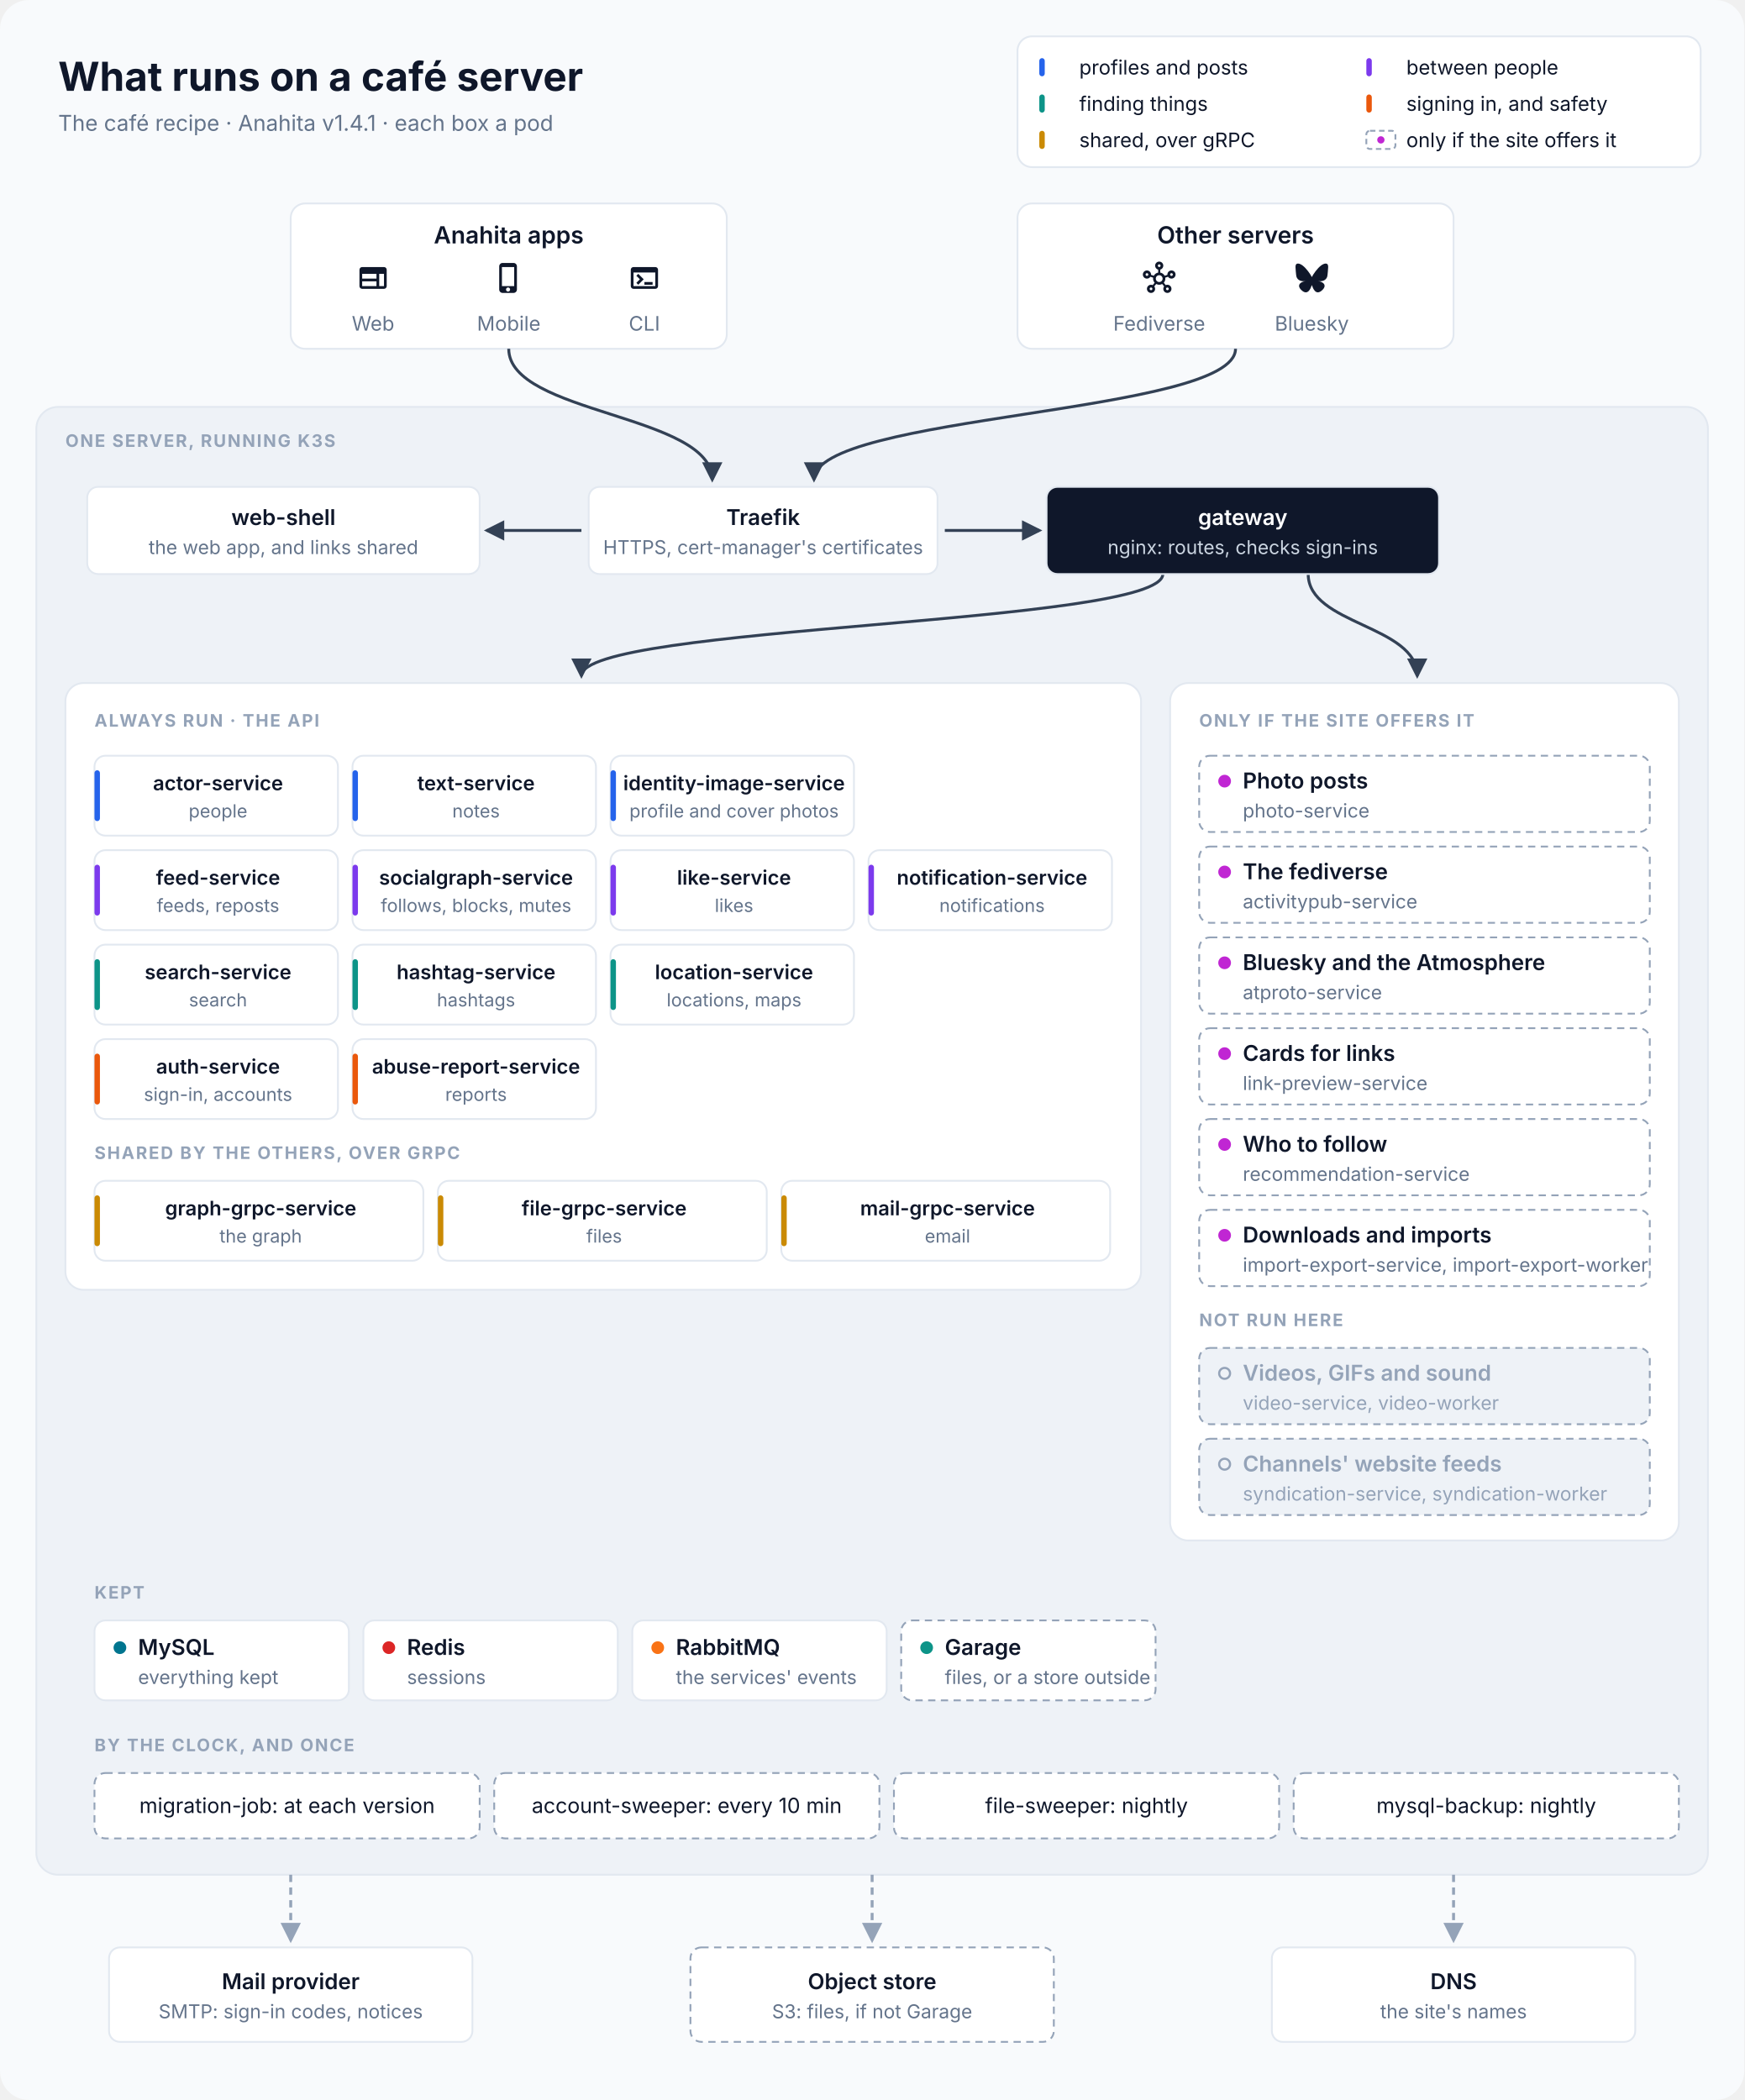
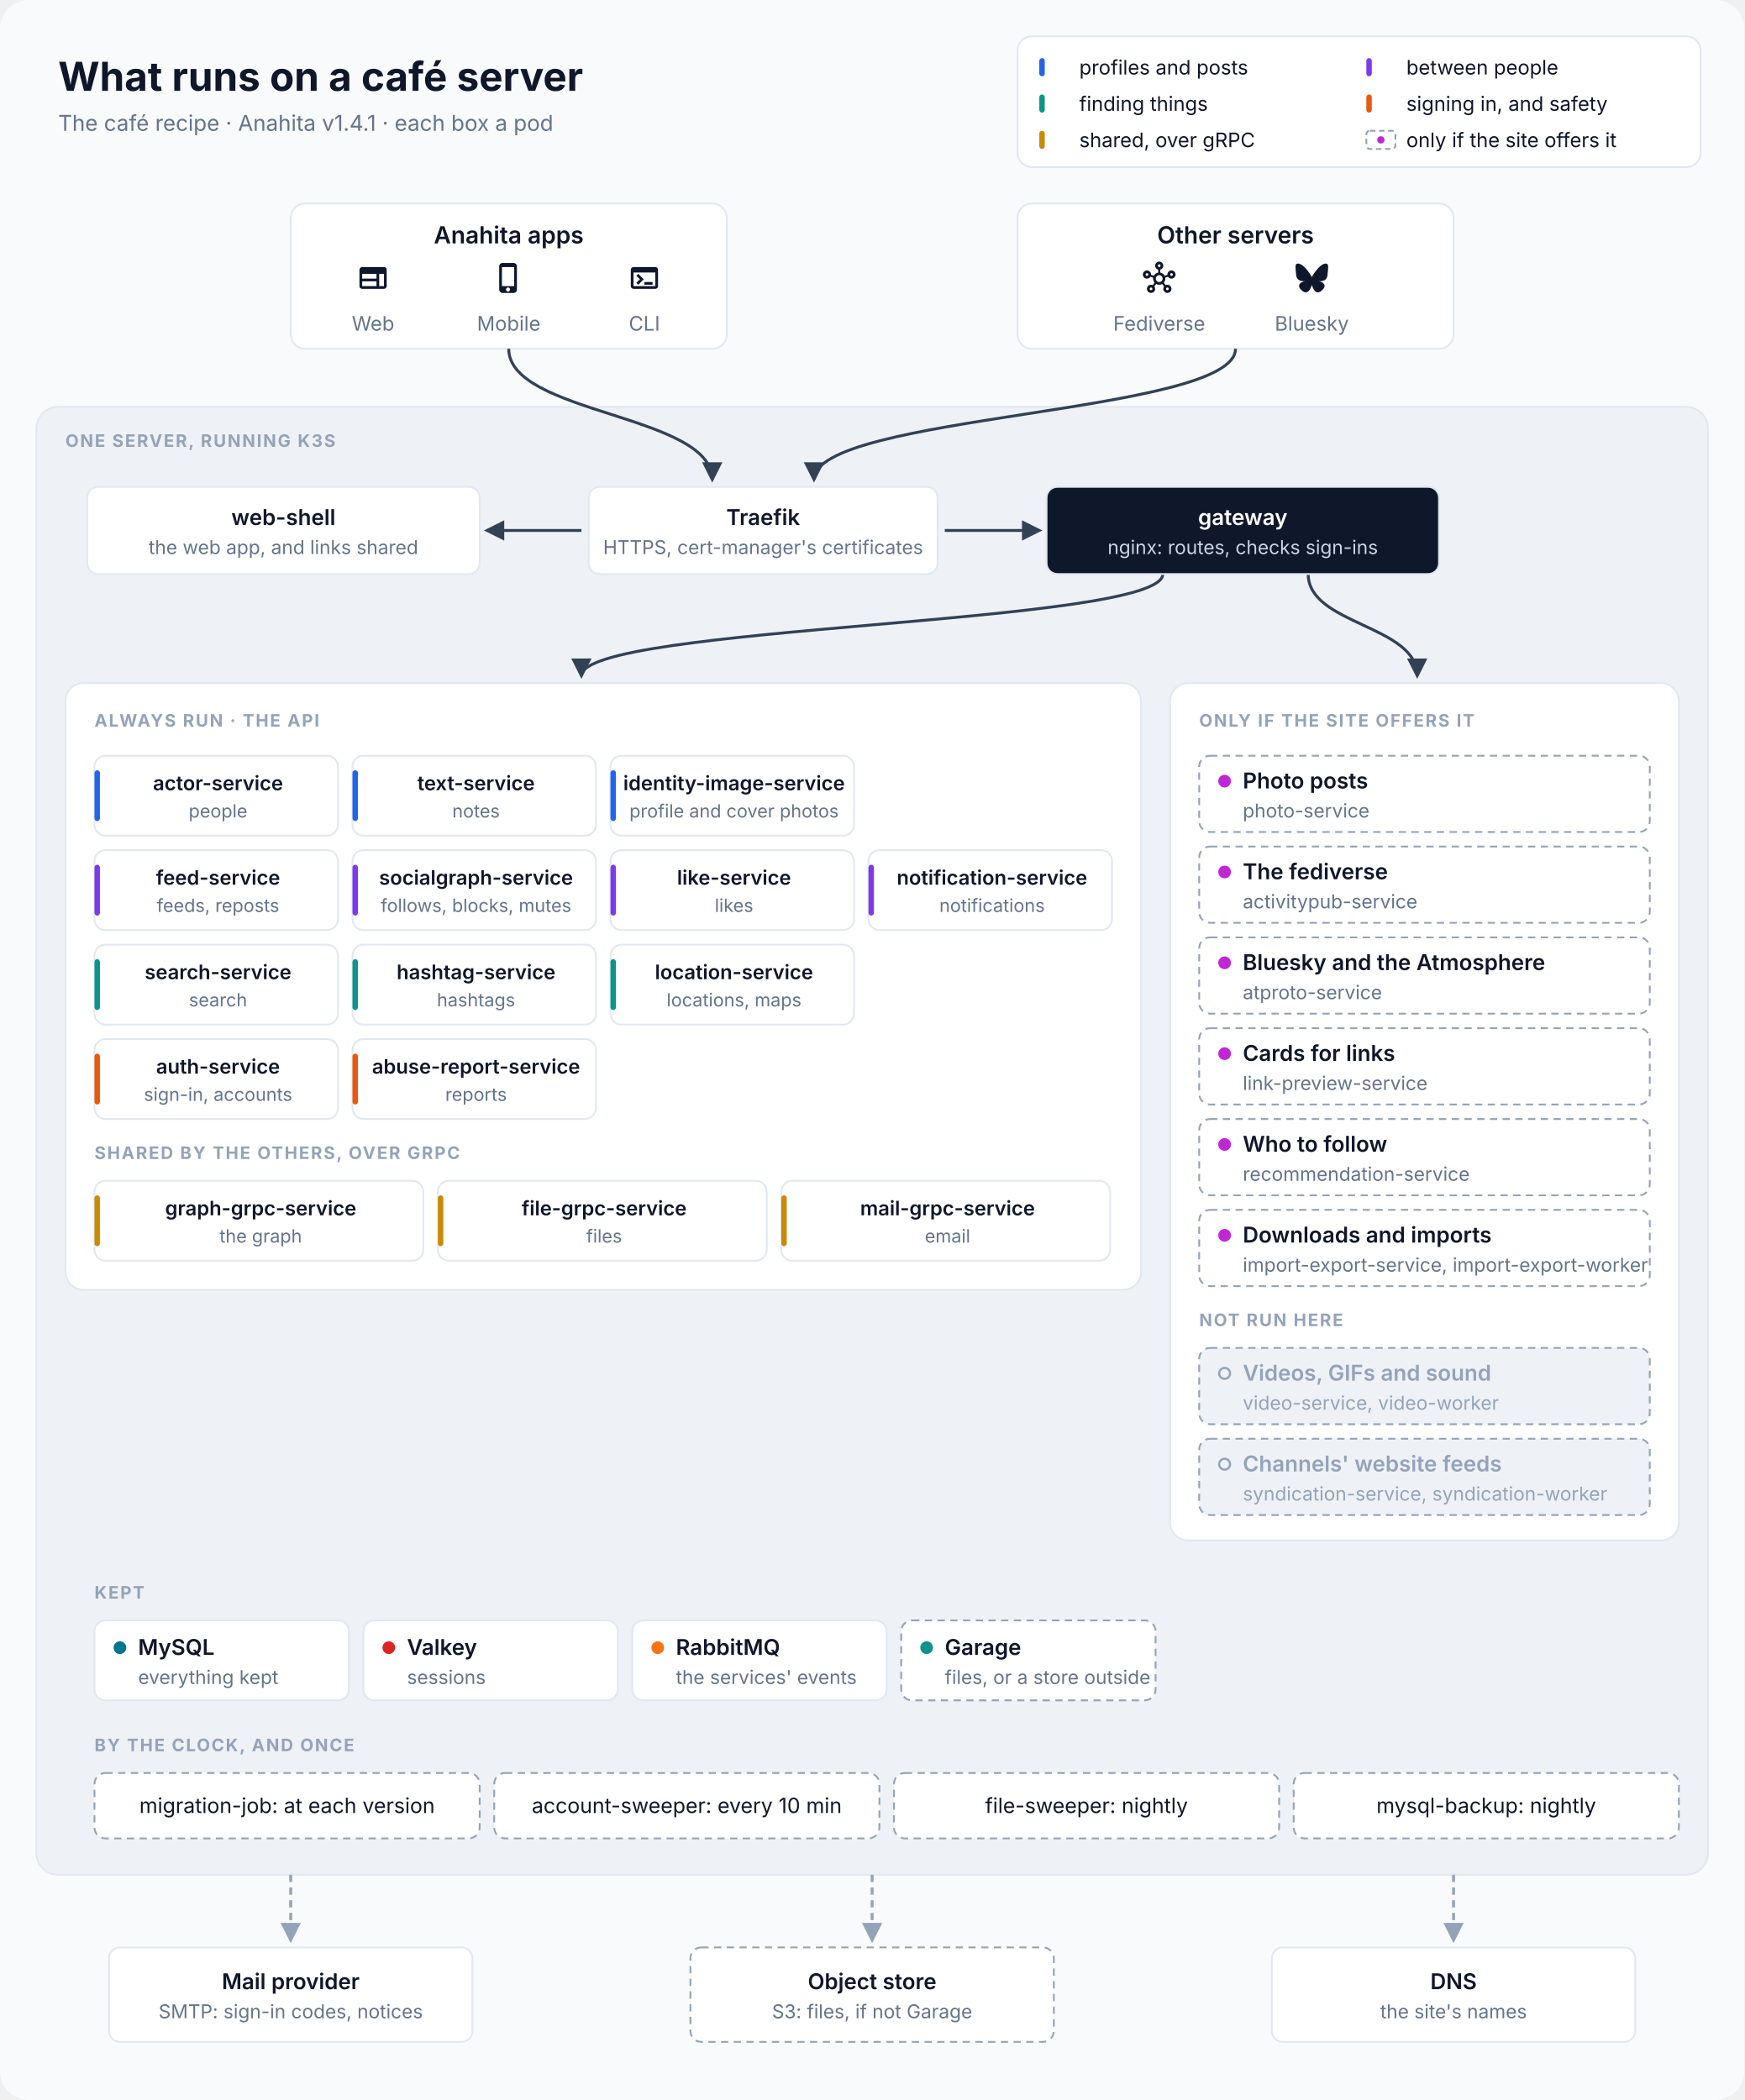
<svg xmlns="http://www.w3.org/2000/svg" viewBox="0 0 960 1156" width="960" height="1156" font-family="Inter, 'SF Pro Text', 'Segoe UI', Helvetica, Arial, sans-serif" role="img" aria-labelledby="title desc">
  <defs>
    <marker id="in" viewBox="0 0 10 10" refX="8.5" refY="5" markerWidth="7" markerHeight="7" orient="auto-start-reverse">
      <path d="M0,0 L10,5 L0,10 z" fill="#334155" />
    </marker>
    <marker id="out" viewBox="0 0 10 10" refX="8.5" refY="5" markerWidth="7" markerHeight="7" orient="auto-start-reverse">
      <path d="M0,0 L10,5 L0,10 z" fill="#94A3B8" />
    </marker>
  </defs>
  <rect width="960" height="1156" rx="16" fill="#F8FAFC" />
  <text x="32" y="50" font-size="22" fill="#0F172A" text-anchor="start" font-weight="700">What runs on a café server</text>
  <text x="32" y="72" font-size="12" fill="#64748B" text-anchor="start">The café recipe · Anahita v1.4.1 · each box a pod</text>
  <rect x="560" y="20" width="376" height="72" rx="8" fill="#FFFFFF" stroke="#E2E8F0" />
  <rect x="572" y="32" width="3" height="10" rx="1.5" fill="#2563EB" />
  <text x="594" y="41" font-size="11" fill="#0F172A" text-anchor="start">profiles and posts</text>
  <rect x="752" y="32" width="3" height="10" rx="1.5" fill="#7C3AED" />
  <text x="774" y="41" font-size="11" fill="#0F172A" text-anchor="start">between people</text>
  <rect x="572" y="52" width="3" height="10" rx="1.5" fill="#0D9488" />
  <text x="594" y="61" font-size="11" fill="#0F172A" text-anchor="start">finding things</text>
  <rect x="752" y="52" width="3" height="10" rx="1.5" fill="#EA580C" />
  <text x="774" y="61" font-size="11" fill="#0F172A" text-anchor="start">signing in, and safety</text>
  <rect x="572" y="72" width="3" height="10" rx="1.5" fill="#CA8A04" />
  <text x="594" y="81" font-size="11" fill="#0F172A" text-anchor="start">shared, over gRPC</text>
  <rect x="752" y="72" width="16" height="10" rx="2" fill="#FFFFFF" stroke="#94A3B8" stroke-dasharray="3 2" />
  <circle cx="760" cy="77" r="2" fill="#C026D3" />
  <text x="774" y="81" font-size="11" fill="#0F172A" text-anchor="start">only if the site offers it</text>
  <rect x="160" y="112" width="240" height="80" rx="8" fill="#FFFFFF" stroke="#E2E8F0" />
  <text x="280.0" y="134" font-size="13" fill="#0F172A" text-anchor="middle" font-weight="600">Anahita apps</text>
  <path transform="translate(196.333 144) scale(0.75)" d="M20 4H4c-1.1 0-1.99.9-1.99 2L2 18c0 1.1.9 2 2 2h16c1.1 0 2-.9 2-2V6c0-1.1-.9-2-2-2M4 9h10.5v3.5H4zm0 5.5h10.5V18H4zM20 18h-3.5V9H20z" fill="#0F172A" />
  <text x="205.333" y="182" font-size="11" fill="#64748B" text-anchor="middle">Web</text>
  <path transform="translate(271 144) scale(0.75)" d="M15.5 1h-8C6.12 1 5 2.12 5 3.5v17C5 21.88 6.12 23 7.5 23h8c1.38 0 2.5-1.12 2.5-2.5v-17C18 2.12 16.88 1 15.5 1m-4 21c-.83 0-1.5-.67-1.5-1.5s.67-1.5 1.5-1.5 1.5.67 1.5 1.5-.67 1.5-1.5 1.5m4.5-4H7V4h9z" fill="#0F172A" />
  <text x="280.0" y="182" font-size="11" fill="#64748B" text-anchor="middle">Mobile</text>
  <path transform="translate(345.667 144) scale(0.75)" d="M20 4H4c-1.11 0-2 .9-2 2v12c0 1.1.89 2 2 2h16c1.1 0 2-.9 2-2V6c0-1.1-.89-2-2-2m0 14H4V8h16zm-2-1h-6v-2h6zM7.5 17l-1.41-1.41L8.67 13l-2.59-2.59L7.5 9l4 4z" fill="#0F172A" />
  <text x="354.667" y="182" font-size="11" fill="#64748B" text-anchor="middle">CLI</text>
  <rect x="560" y="112" width="240" height="80" rx="8" fill="#FFFFFF" stroke="#E2E8F0" />
  <text x="680.0" y="134" font-size="13" fill="#0F172A" text-anchor="middle" font-weight="600">Other servers</text>
  <path transform="translate(629 144) scale(0.75)" d="M21 6.5c-1.66 0-3 1.34-3 3 0 .07 0 .14.01.21l-2.03.68c-.64-1.21-1.82-2.09-3.22-2.32V5.91C14.04 5.57 15 4.4 15 3c0-1.66-1.34-3-3-3S9 1.34 9 3c0 1.4.96 2.57 2.25 2.91v2.16c-1.4.23-2.58 1.11-3.22 2.32l-2.04-.68C6 9.64 6 9.57 6 9.5c0-1.66-1.34-3-3-3s-3 1.34-3 3 1.34 3 3 3c1.06 0 1.98-.55 2.52-1.37l2.03.68c-.2 1.29.17 2.66 1.09 3.69l-1.41 1.77Q6.66 17 6 17c-1.66 0-3 1.34-3 3s1.34 3 3 3 3-1.34 3-3c0-.68-.22-1.3-.6-1.8l1.41-1.77c1.36.76 3.02.75 4.37 0l1.41 1.77c-.37.5-.59 1.12-.59 1.8 0 1.66 1.34 3 3 3s3-1.34 3-3-1.34-3-3-3c-.44 0-.85.09-1.23.26l-1.41-1.77c.93-1.04 1.29-2.4 1.09-3.69l2.03-.68c.53.82 1.46 1.37 2.52 1.37 1.66 0 3-1.34 3-3S22.66 6.5 21 6.5m-18 4c-.55 0-1-.45-1-1s.45-1 1-1 1 .45 1 1-.45 1-1 1M6 21c-.55 0-1-.45-1-1s.45-1 1-1 1 .45 1 1-.45 1-1 1m5-18c0-.55.45-1 1-1s1 .45 1 1-.45 1-1 1-1-.45-1-1m1 12c-1.38 0-2.5-1.12-2.5-2.5S10.62 10 12 10s2.5 1.12 2.5 2.5S13.38 15 12 15m6 4c.55 0 1 .45 1 1s-.45 1-1 1-1-.45-1-1 .45-1 1-1m3-8.5c-.55 0-1-.45-1-1s.45-1 1-1 1 .45 1 1-.45 1-1 1" fill="#0F172A" />
  <text x="638.0" y="182" font-size="11" fill="#64748B" text-anchor="middle">Fediverse</text>
  <path transform="translate(713 144) scale(0.75)" d="M5.202 2.857C7.954 4.922 10.913 9.11 12 11.358c1.087-2.247 4.046-6.436 6.798-8.501C20.783 1.366 24 .213 24 3.883c0 .732-.42 6.156-.667 7.037-.856 3.061-3.978 3.842-6.755 3.37 4.854.826 6.089 3.562 3.422 6.299-5.065 5.196-7.28-1.304-7.847-2.97-.104-.305-.152-.448-.153-.327 0-.121-.05.022-.153.327-.568 1.666-2.782 8.166-7.847 2.97-2.667-2.737-1.432-5.473 3.422-6.3-2.777.473-5.899-.308-6.755-3.369C.42 10.04 0 4.615 0 3.883c0-3.67 3.217-2.517 5.202-1.026" fill="#0F172A" />
  <text x="722.0" y="182" font-size="11" fill="#64748B" text-anchor="middle">Bluesky</text>
  <rect x="20" y="224" width="920" height="808" rx="12" fill="#EEF2F7" stroke="#E2E8F0" />
  <text x="36" y="246" font-size="9.5" fill="#94A3B8" text-anchor="start" font-weight="700" letter-spacing="0.8">ONE SERVER, RUNNING K3S</text>
  <path d="M280 192 C280 228 392 228 392 264" stroke="#334155" stroke-width="1.6" fill="none" marker-end="url(#in)" />
  <path d="M680 192 C680 228 448 228 448 264" stroke="#334155" stroke-width="1.6" fill="none" marker-end="url(#in)" />
  <path d="M320 292 L268 292" stroke="#334155" stroke-width="1.6" fill="none" marker-end="url(#in)" />
  <path d="M520 292 L572 292" stroke="#334155" stroke-width="1.6" fill="none" marker-end="url(#in)" />
  <path d="M640 316 C640 344 320 344 320 372" stroke="#334155" stroke-width="1.6" fill="none" marker-end="url(#in)" />
  <path d="M720 316 C720 344 780 344 780 372" stroke="#334155" stroke-width="1.6" fill="none" marker-end="url(#in)" />
  <rect x="48" y="268" width="216" height="48" rx="6" fill="#FFFFFF" stroke="#E2E8F0" />
  <text x="156.0" y="289.0" font-size="12" fill="#0F172A" text-anchor="middle" font-weight="600">web-shell</text>
  <text x="156.0" y="305.0" font-size="10.5" fill="#64748B" text-anchor="middle">the web app, and links shared</text>
  <rect x="324" y="268" width="192" height="48" rx="6" fill="#FFFFFF" stroke="#E2E8F0" />
  <text x="420.0" y="289.0" font-size="12" fill="#0F172A" text-anchor="middle" font-weight="600">Traefik</text>
  <text x="420.0" y="305.0" font-size="10.5" fill="#64748B" text-anchor="middle">HTTPS, cert-manager's certificates</text>
  <rect x="576" y="268" width="216" height="48" rx="6" fill="#0F172A" stroke="#E2E8F0" />
  <text x="684.0" y="289.0" font-size="12" fill="#FFFFFF" text-anchor="middle" font-weight="600">gateway</text>
  <text x="684.0" y="305.0" font-size="10.5" fill="#CBD5E1" text-anchor="middle">nginx: routes, checks sign-ins</text>
  <rect x="36" y="376" width="592" height="334" rx="10" fill="#FFFFFF" stroke="#E2E8F0" />
  <text x="52" y="400" font-size="9.5" fill="#94A3B8" text-anchor="start" font-weight="700" letter-spacing="0.8">ALWAYS RUN · THE API</text>
  <rect x="52" y="416" width="134" height="44" rx="6" fill="#FFFFFF" stroke="#E2E8F0" />
  <rect x="52" y="424" width="3" height="28" rx="1.5" fill="#2563EB" />
  <text x="120.0" y="435" font-size="11" fill="#0F172A" text-anchor="middle" font-weight="600">actor-service</text>
  <text x="120.0" y="450" font-size="10" fill="#64748B" text-anchor="middle">people</text>
  <rect x="194" y="416" width="134" height="44" rx="6" fill="#FFFFFF" stroke="#E2E8F0" />
  <rect x="194" y="424" width="3" height="28" rx="1.5" fill="#2563EB" />
  <text x="262.0" y="435" font-size="11" fill="#0F172A" text-anchor="middle" font-weight="600">text-service</text>
  <text x="262.0" y="450" font-size="10" fill="#64748B" text-anchor="middle">notes</text>
  <rect x="336" y="416" width="134" height="44" rx="6" fill="#FFFFFF" stroke="#E2E8F0" />
  <rect x="336" y="424" width="3" height="28" rx="1.5" fill="#2563EB" />
  <text x="404.0" y="435" font-size="11" fill="#0F172A" text-anchor="middle" font-weight="600">identity-image-service</text>
  <text x="404.0" y="450" font-size="10" fill="#64748B" text-anchor="middle">profile and cover photos</text>
  <rect x="52" y="468" width="134" height="44" rx="6" fill="#FFFFFF" stroke="#E2E8F0" />
  <rect x="52" y="476" width="3" height="28" rx="1.5" fill="#7C3AED" />
  <text x="120.0" y="487" font-size="11" fill="#0F172A" text-anchor="middle" font-weight="600">feed-service</text>
  <text x="120.0" y="502" font-size="10" fill="#64748B" text-anchor="middle">feeds, reposts</text>
  <rect x="194" y="468" width="134" height="44" rx="6" fill="#FFFFFF" stroke="#E2E8F0" />
  <rect x="194" y="476" width="3" height="28" rx="1.5" fill="#7C3AED" />
  <text x="262.0" y="487" font-size="11" fill="#0F172A" text-anchor="middle" font-weight="600">socialgraph-service</text>
  <text x="262.0" y="502" font-size="10" fill="#64748B" text-anchor="middle">follows, blocks, mutes</text>
  <rect x="336" y="468" width="134" height="44" rx="6" fill="#FFFFFF" stroke="#E2E8F0" />
  <rect x="336" y="476" width="3" height="28" rx="1.5" fill="#7C3AED" />
  <text x="404.0" y="487" font-size="11" fill="#0F172A" text-anchor="middle" font-weight="600">like-service</text>
  <text x="404.0" y="502" font-size="10" fill="#64748B" text-anchor="middle">likes</text>
  <rect x="478" y="468" width="134" height="44" rx="6" fill="#FFFFFF" stroke="#E2E8F0" />
  <rect x="478" y="476" width="3" height="28" rx="1.5" fill="#7C3AED" />
  <text x="546.0" y="487" font-size="11" fill="#0F172A" text-anchor="middle" font-weight="600">notification-service</text>
  <text x="546.0" y="502" font-size="10" fill="#64748B" text-anchor="middle">notifications</text>
  <rect x="52" y="520" width="134" height="44" rx="6" fill="#FFFFFF" stroke="#E2E8F0" />
  <rect x="52" y="528" width="3" height="28" rx="1.5" fill="#0D9488" />
  <text x="120.0" y="539" font-size="11" fill="#0F172A" text-anchor="middle" font-weight="600">search-service</text>
  <text x="120.0" y="554" font-size="10" fill="#64748B" text-anchor="middle">search</text>
  <rect x="194" y="520" width="134" height="44" rx="6" fill="#FFFFFF" stroke="#E2E8F0" />
  <rect x="194" y="528" width="3" height="28" rx="1.5" fill="#0D9488" />
  <text x="262.0" y="539" font-size="11" fill="#0F172A" text-anchor="middle" font-weight="600">hashtag-service</text>
  <text x="262.0" y="554" font-size="10" fill="#64748B" text-anchor="middle">hashtags</text>
  <rect x="336" y="520" width="134" height="44" rx="6" fill="#FFFFFF" stroke="#E2E8F0" />
  <rect x="336" y="528" width="3" height="28" rx="1.5" fill="#0D9488" />
  <text x="404.0" y="539" font-size="11" fill="#0F172A" text-anchor="middle" font-weight="600">location-service</text>
  <text x="404.0" y="554" font-size="10" fill="#64748B" text-anchor="middle">locations, maps</text>
  <rect x="52" y="572" width="134" height="44" rx="6" fill="#FFFFFF" stroke="#E2E8F0" />
  <rect x="52" y="580" width="3" height="28" rx="1.5" fill="#EA580C" />
  <text x="120.0" y="591" font-size="11" fill="#0F172A" text-anchor="middle" font-weight="600">auth-service</text>
  <text x="120.0" y="606" font-size="10" fill="#64748B" text-anchor="middle">sign-in, accounts</text>
  <rect x="194" y="572" width="134" height="44" rx="6" fill="#FFFFFF" stroke="#E2E8F0" />
  <rect x="194" y="580" width="3" height="28" rx="1.5" fill="#EA580C" />
  <text x="262.0" y="591" font-size="11" fill="#0F172A" text-anchor="middle" font-weight="600">abuse-report-service</text>
  <text x="262.0" y="606" font-size="10" fill="#64748B" text-anchor="middle">reports</text>
  <text x="52" y="638" font-size="9.5" fill="#94A3B8" text-anchor="start" font-weight="700" letter-spacing="0.8">SHARED BY THE OTHERS, OVER GRPC</text>
  <rect x="52" y="650" width="181" height="44" rx="6" fill="#FFFFFF" stroke="#E2E8F0" />
  <rect x="52" y="658" width="3" height="28" rx="1.5" fill="#CA8A04" />
  <text x="143.5" y="669" font-size="11" fill="#0F172A" text-anchor="middle" font-weight="600">graph-grpc-service</text>
  <text x="143.5" y="684" font-size="10" fill="#64748B" text-anchor="middle">the graph</text>
  <rect x="241" y="650" width="181" height="44" rx="6" fill="#FFFFFF" stroke="#E2E8F0" />
  <rect x="241" y="658" width="3" height="28" rx="1.5" fill="#CA8A04" />
  <text x="332.5" y="669" font-size="11" fill="#0F172A" text-anchor="middle" font-weight="600">file-grpc-service</text>
  <text x="332.5" y="684" font-size="10" fill="#64748B" text-anchor="middle">files</text>
  <rect x="430" y="650" width="181" height="44" rx="6" fill="#FFFFFF" stroke="#E2E8F0" />
  <rect x="430" y="658" width="3" height="28" rx="1.5" fill="#CA8A04" />
  <text x="521.5" y="669" font-size="11" fill="#0F172A" text-anchor="middle" font-weight="600">mail-grpc-service</text>
  <text x="521.5" y="684" font-size="10" fill="#64748B" text-anchor="middle">email</text>
  <rect x="644" y="376" width="280" height="472" rx="10" fill="#FFFFFF" stroke="#E2E8F0" />
  <text x="660" y="400" font-size="9.5" fill="#94A3B8" text-anchor="start" font-weight="700" letter-spacing="0.8">ONLY IF THE SITE OFFERS IT</text>
  <rect x="660" y="416" width="248" height="42" rx="6" fill="#FFFFFF" stroke="#94A3B8" stroke-dasharray="4 3" />
  <circle cx="674" cy="430.0" r="3.5" fill="#C026D3" />
  <text x="684" y="434.0" font-size="12" fill="#0F172A" text-anchor="start" font-weight="600">Photo posts</text>
  <text x="684" y="450.0" font-size="10.5" fill="#64748B" text-anchor="start">photo-service</text>
  <rect x="660" y="466" width="248" height="42" rx="6" fill="#FFFFFF" stroke="#94A3B8" stroke-dasharray="4 3" />
  <circle cx="674" cy="480.0" r="3.5" fill="#C026D3" />
  <text x="684" y="484.0" font-size="12" fill="#0F172A" text-anchor="start" font-weight="600">The fediverse</text>
  <text x="684" y="500.0" font-size="10.5" fill="#64748B" text-anchor="start">activitypub-service</text>
  <rect x="660" y="516" width="248" height="42" rx="6" fill="#FFFFFF" stroke="#94A3B8" stroke-dasharray="4 3" />
  <circle cx="674" cy="530.0" r="3.5" fill="#C026D3" />
  <text x="684" y="534.0" font-size="12" fill="#0F172A" text-anchor="start" font-weight="600">Bluesky and the Atmosphere</text>
  <text x="684" y="550.0" font-size="10.5" fill="#64748B" text-anchor="start">atproto-service</text>
  <rect x="660" y="566" width="248" height="42" rx="6" fill="#FFFFFF" stroke="#94A3B8" stroke-dasharray="4 3" />
  <circle cx="674" cy="580.0" r="3.5" fill="#C026D3" />
  <text x="684" y="584.0" font-size="12" fill="#0F172A" text-anchor="start" font-weight="600">Cards for links</text>
  <text x="684" y="600.0" font-size="10.5" fill="#64748B" text-anchor="start">link-preview-service</text>
  <rect x="660" y="616" width="248" height="42" rx="6" fill="#FFFFFF" stroke="#94A3B8" stroke-dasharray="4 3" />
  <circle cx="674" cy="630.0" r="3.5" fill="#C026D3" />
  <text x="684" y="634.0" font-size="12" fill="#0F172A" text-anchor="start" font-weight="600">Who to follow</text>
  <text x="684" y="650.0" font-size="10.5" fill="#64748B" text-anchor="start">recommendation-service</text>
  <rect x="660" y="666" width="248" height="42" rx="6" fill="#FFFFFF" stroke="#94A3B8" stroke-dasharray="4 3" />
  <circle cx="674" cy="680.0" r="3.5" fill="#C026D3" />
  <text x="684" y="684.0" font-size="12" fill="#0F172A" text-anchor="start" font-weight="600">Downloads and imports</text>
  <text x="684" y="700.0" font-size="10.5" fill="#64748B" text-anchor="start">import-export-service, import-export-worker</text>
  <text x="660" y="730" font-size="9.5" fill="#94A3B8" text-anchor="start" font-weight="700" letter-spacing="0.8">NOT RUN HERE</text>
  <rect x="660" y="742" width="248" height="42" rx="6" fill="#EEF2F7" stroke="#94A3B8" stroke-dasharray="4 3" />
  <circle cx="674" cy="756.0" r="3" fill="none" stroke="#94A3B8" stroke-width="1.2" />
  <text x="684" y="760.0" font-size="12" fill="#94A3B8" text-anchor="start" font-weight="600">Videos, GIFs and sound</text>
  <text x="684" y="776.0" font-size="10.5" fill="#94A3B8" text-anchor="start">video-service, video-worker</text>
  <rect x="660" y="792" width="248" height="42" rx="6" fill="#EEF2F7" stroke="#94A3B8" stroke-dasharray="4 3" />
  <circle cx="674" cy="806.0" r="3" fill="none" stroke="#94A3B8" stroke-width="1.2" />
  <text x="684" y="810.0" font-size="12" fill="#94A3B8" text-anchor="start" font-weight="600">Channels' website feeds</text>
  <text x="684" y="826.0" font-size="10.5" fill="#94A3B8" text-anchor="start">syndication-service, syndication-worker</text>
  <text x="52" y="880" font-size="9.5" fill="#94A3B8" text-anchor="start" font-weight="700" letter-spacing="0.8">KEPT</text>
  <rect x="52" y="892" width="140" height="44" rx="6" fill="#FFFFFF" stroke="#E2E8F0" />
  <circle cx="66" cy="907.0" r="3.5" fill="#00758F" />
  <text x="76" y="911.0" font-size="12" fill="#0F172A" text-anchor="start" font-weight="600">MySQL</text>
  <text x="76" y="927.0" font-size="10.5" fill="#64748B" text-anchor="start">everything kept</text>
  <rect x="200" y="892" width="140" height="44" rx="6" fill="#FFFFFF" stroke="#E2E8F0" />
  <circle cx="214" cy="907.0" r="3.5" fill="#DC2626" />
-   <text x="224" y="911.0" font-size="12" fill="#0F172A" text-anchor="start" font-weight="600">Redis</text>
+   <text x="224" y="911.0" font-size="12" fill="#0F172A" text-anchor="start" font-weight="600">Valkey</text>
  <text x="224" y="927.0" font-size="10.5" fill="#64748B" text-anchor="start">sessions</text>
  <rect x="348" y="892" width="140" height="44" rx="6" fill="#FFFFFF" stroke="#E2E8F0" />
  <circle cx="362" cy="907.0" r="3.5" fill="#F97316" />
  <text x="372" y="911.0" font-size="12" fill="#0F172A" text-anchor="start" font-weight="600">RabbitMQ</text>
  <text x="372" y="927.0" font-size="10.5" fill="#64748B" text-anchor="start">the services' events</text>
  <rect x="496" y="892" width="140" height="44" rx="6" fill="#FFFFFF" stroke="#94A3B8" stroke-dasharray="4 3" />
  <circle cx="510" cy="907.0" r="3.5" fill="#0D9488" />
  <text x="520" y="911.0" font-size="12" fill="#0F172A" text-anchor="start" font-weight="600">Garage</text>
  <text x="520" y="927.0" font-size="10.5" fill="#64748B" text-anchor="start">files, or a store outside</text>
  <text x="52" y="964" font-size="9.5" fill="#94A3B8" text-anchor="start" font-weight="700" letter-spacing="0.8">BY THE CLOCK, AND ONCE</text>
  <rect x="52" y="976" width="212" height="36" rx="6" fill="#FFFFFF" stroke="#94A3B8" stroke-dasharray="4 3" />
  <text x="158" y="998" font-size="11.5" fill="#0F172A" text-anchor="middle">migration-job: at each version</text>
  <rect x="272" y="976" width="212" height="36" rx="6" fill="#FFFFFF" stroke="#94A3B8" stroke-dasharray="4 3" />
  <text x="378" y="998" font-size="11.5" fill="#0F172A" text-anchor="middle">account-sweeper: every 10 min</text>
  <rect x="492" y="976" width="212" height="36" rx="6" fill="#FFFFFF" stroke="#94A3B8" stroke-dasharray="4 3" />
  <text x="598" y="998" font-size="11.5" fill="#0F172A" text-anchor="middle">file-sweeper: nightly</text>
  <rect x="712" y="976" width="212" height="36" rx="6" fill="#FFFFFF" stroke="#94A3B8" stroke-dasharray="4 3" />
  <text x="818" y="998" font-size="11.5" fill="#0F172A" text-anchor="middle">mysql-backup: nightly</text>
  <path d="M160 1032 L160 1068" stroke="#94A3B8" stroke-width="1.6" fill="none" stroke-dasharray="4 3" marker-end="url(#out)" />
  <path d="M480 1032 L480 1068" stroke="#94A3B8" stroke-width="1.6" fill="none" stroke-dasharray="4 3" marker-end="url(#out)" />
  <path d="M800 1032 L800 1068" stroke="#94A3B8" stroke-width="1.6" fill="none" stroke-dasharray="4 3" marker-end="url(#out)" />
  <rect x="60" y="1072" width="200" height="52" rx="6" fill="#FFFFFF" stroke="#E2E8F0" />
  <text x="160.0" y="1095.0" font-size="12" fill="#0F172A" text-anchor="middle" font-weight="600">Mail provider</text>
  <text x="160.0" y="1111.0" font-size="10.5" fill="#64748B" text-anchor="middle">SMTP: sign-in codes, notices</text>
  <rect x="380" y="1072" width="200" height="52" rx="6" fill="#FFFFFF" stroke="#94A3B8" stroke-dasharray="4 3" />
  <text x="480.0" y="1095.0" font-size="12" fill="#0F172A" text-anchor="middle" font-weight="600">Object store</text>
  <text x="480.0" y="1111.0" font-size="10.5" fill="#64748B" text-anchor="middle">S3: files, if not Garage</text>
  <rect x="700" y="1072" width="200" height="52" rx="6" fill="#FFFFFF" stroke="#E2E8F0" />
  <text x="800.0" y="1095.0" font-size="12" fill="#0F172A" text-anchor="middle" font-weight="600">DNS</text>
  <text x="800.0" y="1111.0" font-size="10.5" fill="#64748B" text-anchor="middle">the site's names</text>
</svg>
